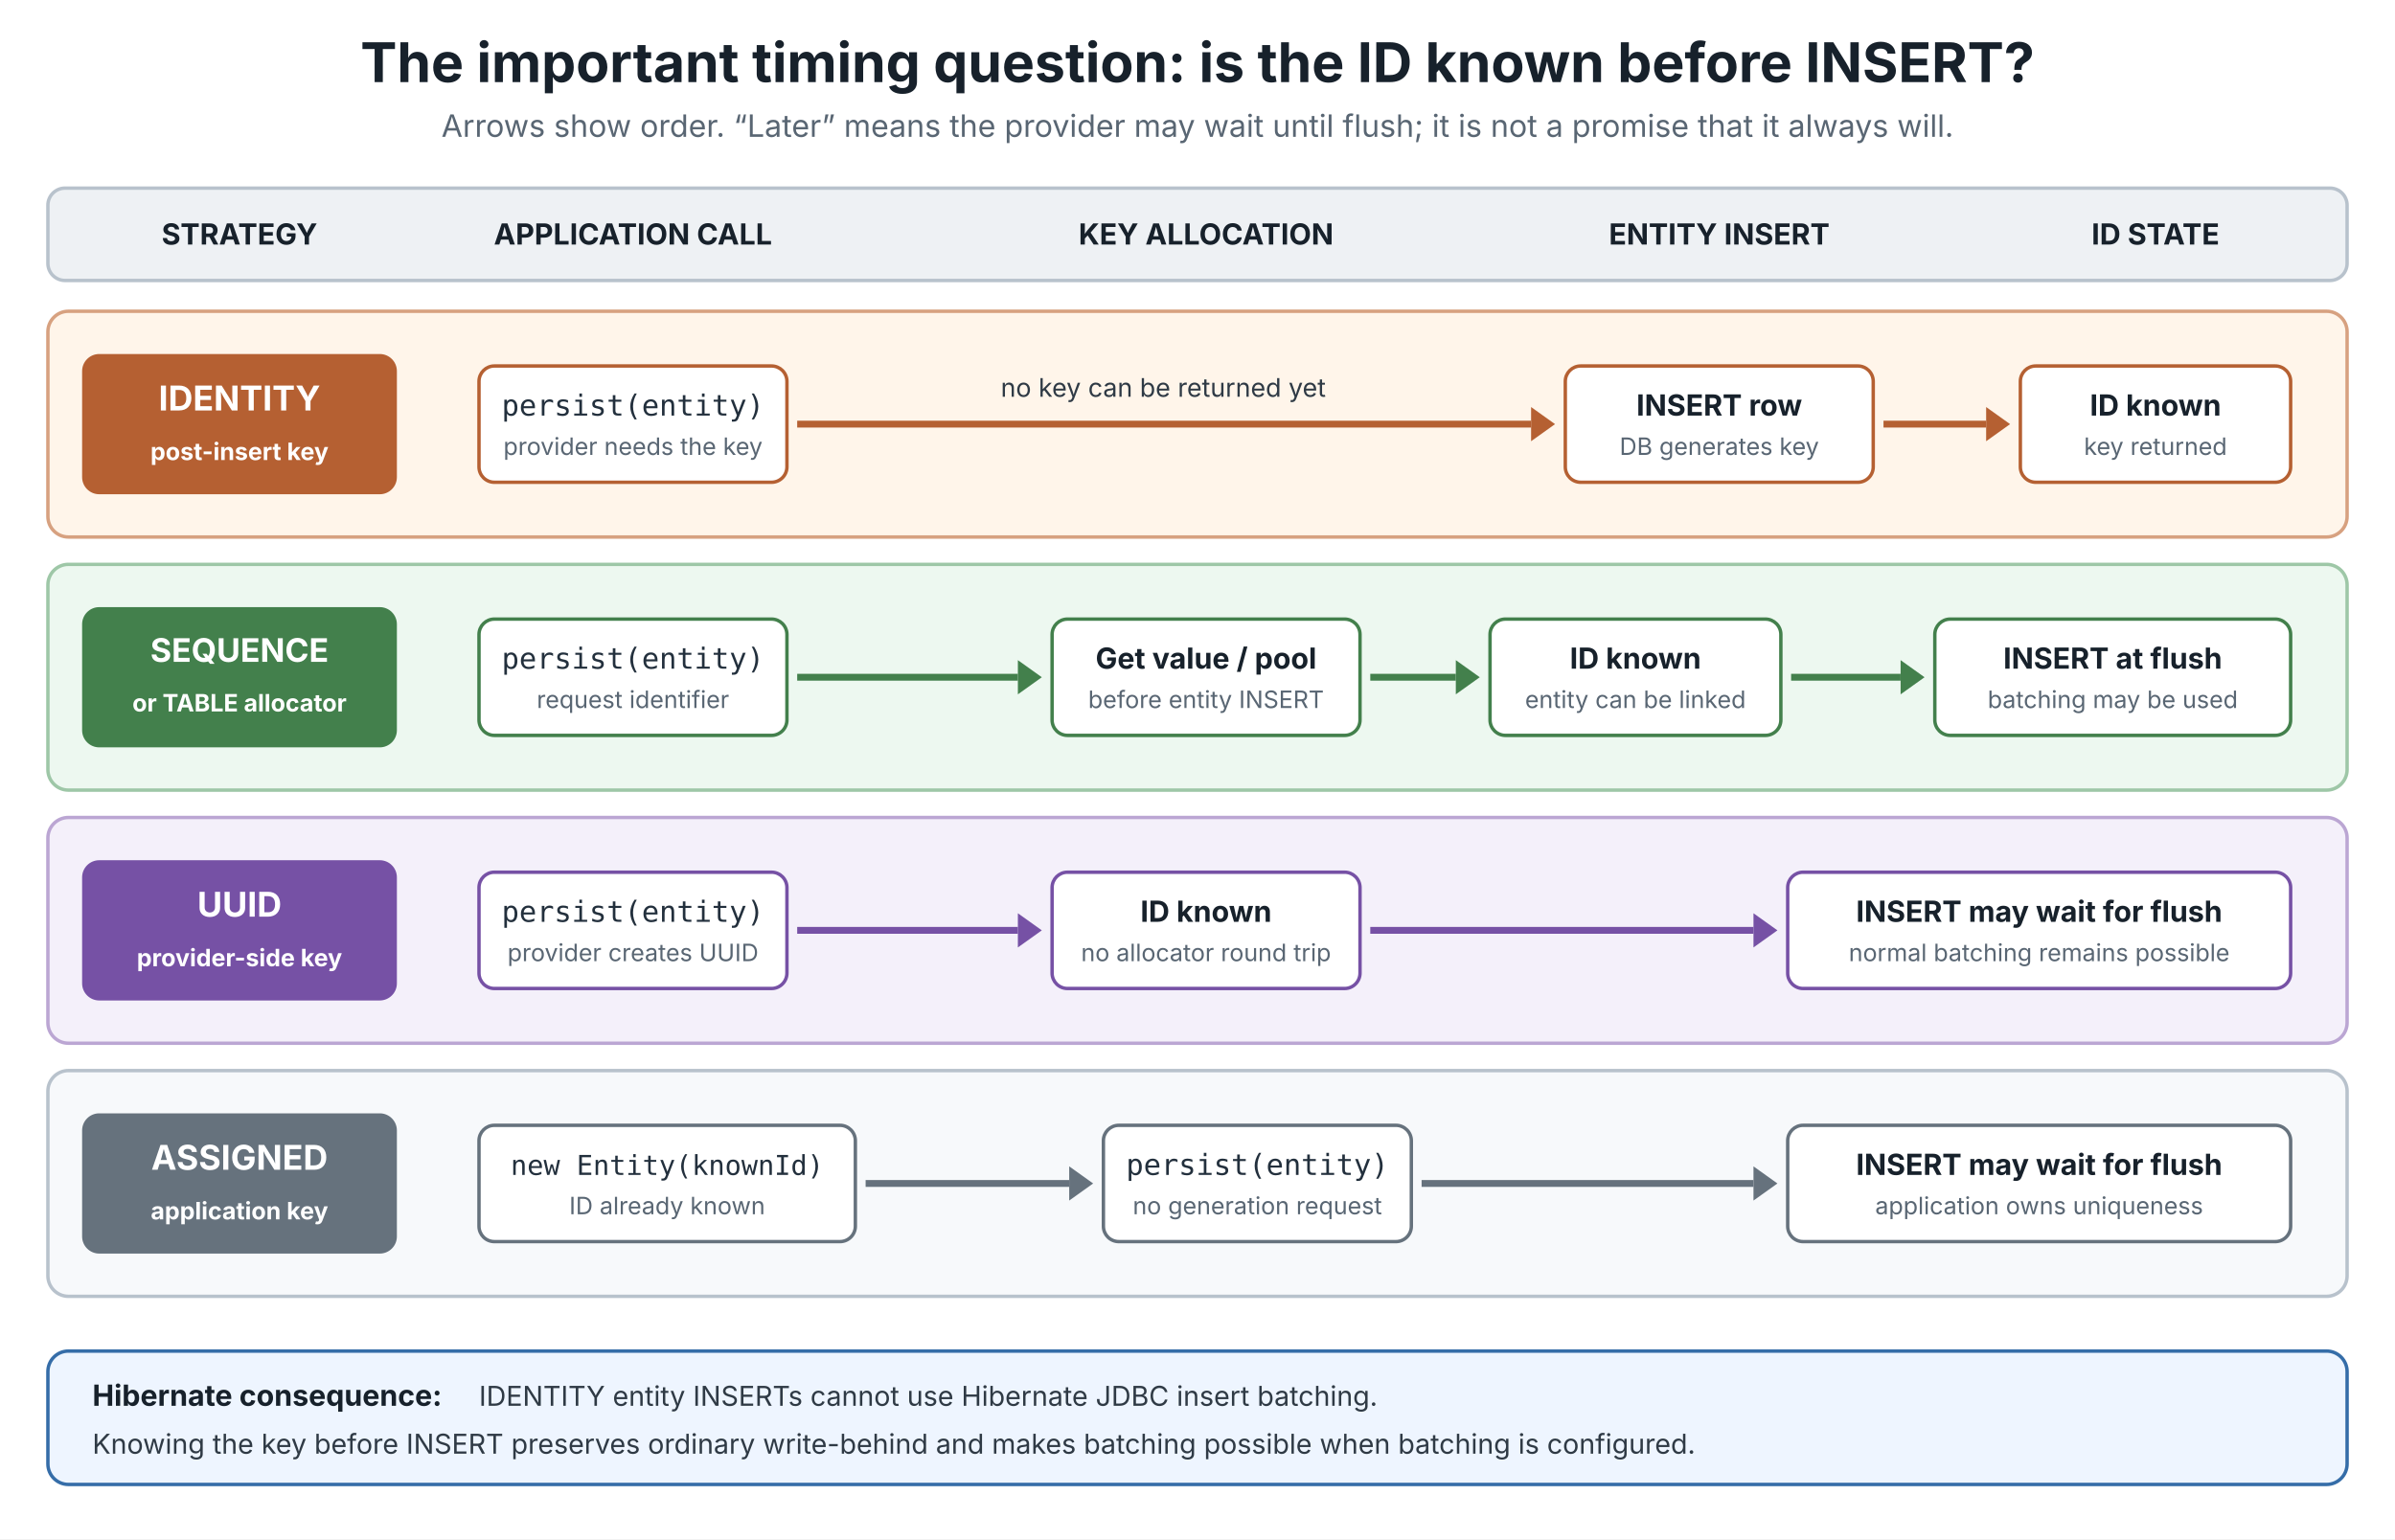
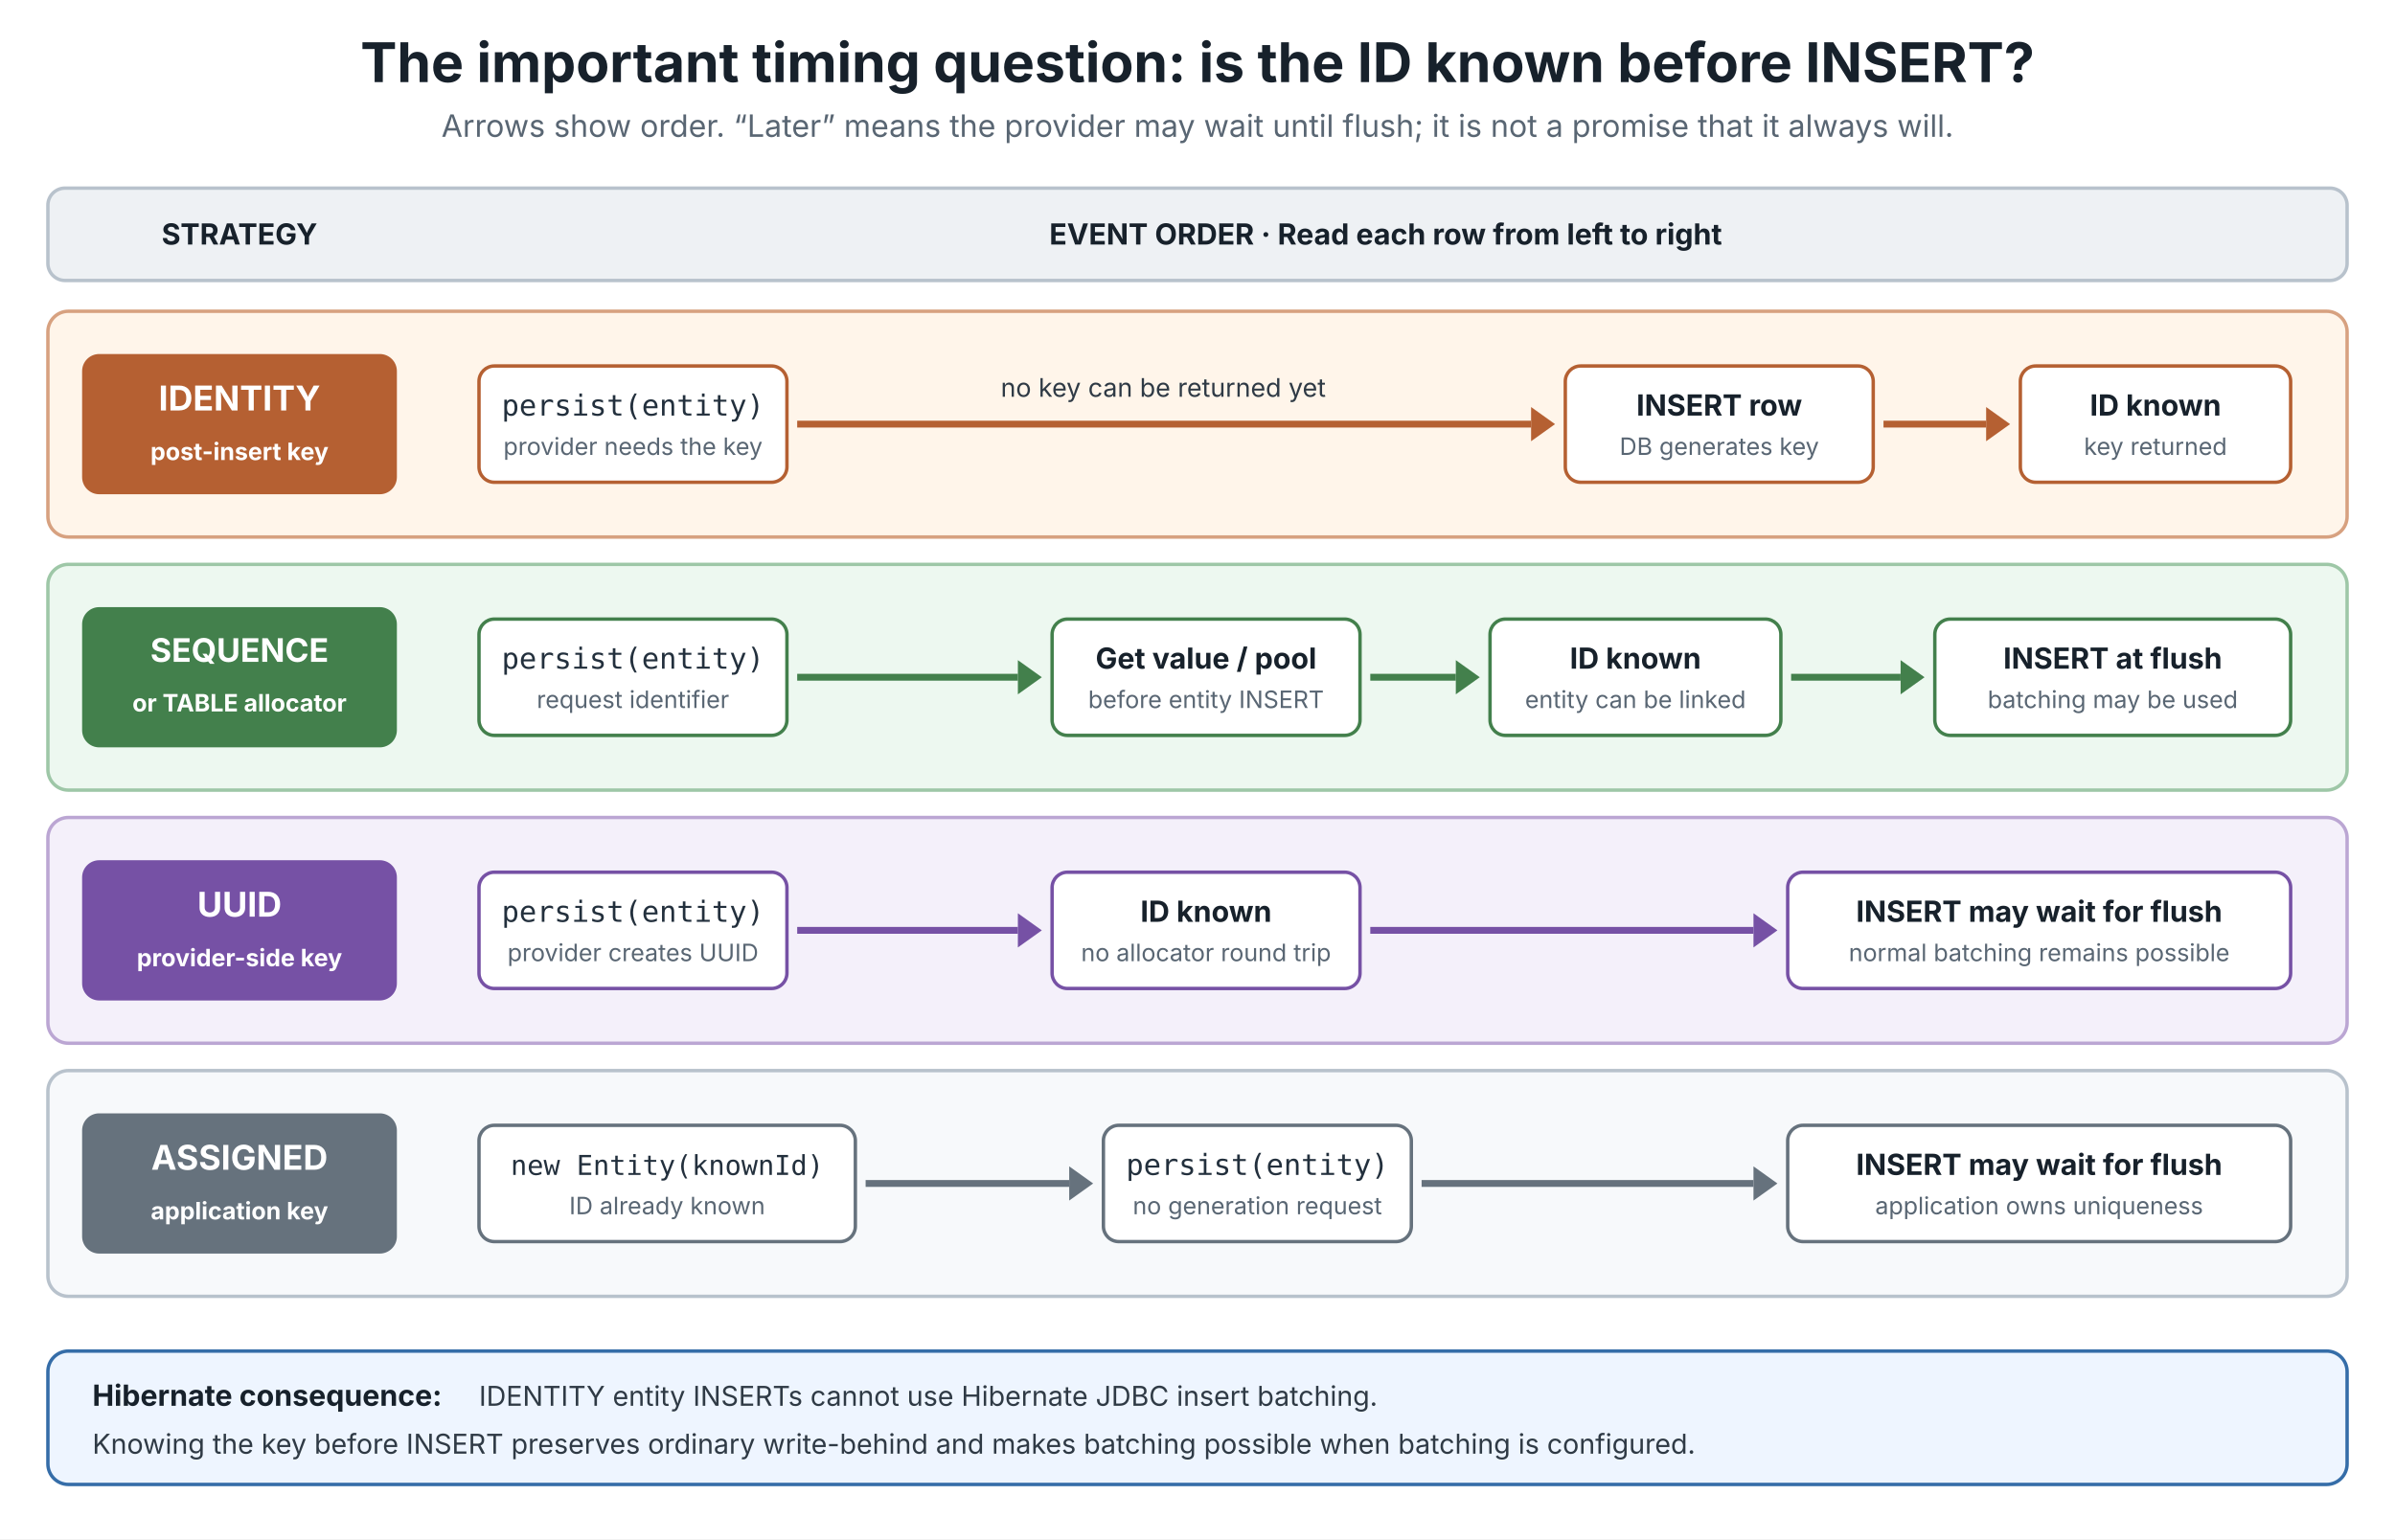
<svg xmlns="http://www.w3.org/2000/svg" width="1400" height="900" viewBox="0 0 1400 900" role="img" aria-labelledby="diagram-title diagram-description">
  <style>
    .heading { font-family: Inter, Arial, sans-serif; font-weight: 700; fill: #17212b; }
    .body { font-family: Inter, Arial, sans-serif; fill: #2f3a45; }
    .muted { font-family: Inter, Arial, sans-serif; fill: #596673; }
    .mono { font-family: "SFMono-Regular", Consolas, monospace; fill: #23303d; }
    .light { font-family: Inter, Arial, sans-serif; font-weight: 700; fill: #ffffff; }
  </style>
  <rect width="1400" height="900" fill="#ffffff" />
  <text x="700" y="48" text-anchor="middle" class="heading" font-size="32">The important timing question: is the ID known before INSERT?</text>
  <text x="700" y="80" text-anchor="middle" class="muted" font-size="18">Arrows show order. “Later” means the provider may wait until flush; it is not a promise that it always will.</text>
  <g id="timeline-header">
    <rect x="28" y="110" width="1344" height="54" rx="10" fill="#eef1f4" stroke="#b8c2cc" stroke-width="2" />
    <text x="140" y="143" text-anchor="middle" class="heading" font-size="17">STRATEGY</text>
-     <text x="370" y="143" text-anchor="middle" class="heading" font-size="17">APPLICATION CALL</text>
-     <text x="705" y="143" text-anchor="middle" class="heading" font-size="17">KEY ALLOCATION</text>
-     <text x="1005" y="143" text-anchor="middle" class="heading" font-size="17">ENTITY INSERT</text>
-     <text x="1260" y="143" text-anchor="middle" class="heading" font-size="17">ID STATE</text>
+     <text x="810" y="143" text-anchor="middle" class="heading" font-size="17">EVENT ORDER · Read each row from left to right</text>
  </g>
  <g id="identity-lane">
    <rect x="28" y="182" width="1344" height="132" rx="12" fill="#fff5ea" stroke="#d7a180" stroke-width="2" />
    <rect x="48" y="207" width="184" height="82" rx="10" fill="#b56032" />
    <text x="140" y="240" text-anchor="middle" class="light" font-size="20">IDENTITY</text>
    <text x="140" y="269" text-anchor="middle" class="light" font-size="14">post-insert key</text>
    <rect x="280" y="214" width="180" height="68" rx="9" fill="#ffffff" stroke="#b56032" stroke-width="2" />
    <text x="370" y="243" text-anchor="middle" class="mono" font-size="17">persist(entity)</text>
    <text x="370" y="266" text-anchor="middle" class="muted" font-size="14">provider needs the key</text>
    <path d="M466 248H895" fill="none" stroke="#b56032" stroke-width="4" />
    <polygon points="895,238 909,248 895,258" fill="#b56032" />
    <text x="680" y="232" text-anchor="middle" class="body" font-size="15">no key can be returned yet</text>
    <rect x="915" y="214" width="180" height="68" rx="9" fill="#ffffff" stroke="#b56032" stroke-width="2" />
    <text x="1005" y="243" text-anchor="middle" class="heading" font-size="17">INSERT row</text>
    <text x="1005" y="266" text-anchor="middle" class="muted" font-size="14">DB generates key</text>
    <path d="M1101 248H1161" fill="none" stroke="#b56032" stroke-width="4" />
    <polygon points="1161,238 1175,248 1161,258" fill="#b56032" />
    <rect x="1181" y="214" width="158" height="68" rx="9" fill="#ffffff" stroke="#b56032" stroke-width="2" />
    <text x="1260" y="243" text-anchor="middle" class="heading" font-size="17">ID known</text>
    <text x="1260" y="266" text-anchor="middle" class="muted" font-size="14">key returned</text>
  </g>
  <g id="allocator-lane">
    <rect x="28" y="330" width="1344" height="132" rx="12" fill="#edf8f0" stroke="#9ec7a7" stroke-width="2" />
    <rect x="48" y="355" width="184" height="82" rx="10" fill="#43804c" />
    <text x="140" y="387" text-anchor="middle" class="light" font-size="19">SEQUENCE</text>
    <text x="140" y="416" text-anchor="middle" class="light" font-size="14">or TABLE allocator</text>
    <rect x="280" y="362" width="180" height="68" rx="9" fill="#ffffff" stroke="#43804c" stroke-width="2" />
    <text x="370" y="391" text-anchor="middle" class="mono" font-size="17">persist(entity)</text>
    <text x="370" y="414" text-anchor="middle" class="muted" font-size="14">request identifier</text>
    <path d="M466 396H595" fill="none" stroke="#43804c" stroke-width="4" />
    <polygon points="595,386 609,396 595,406" fill="#43804c" />
    <rect x="615" y="362" width="180" height="68" rx="9" fill="#ffffff" stroke="#43804c" stroke-width="2" />
    <text x="705" y="391" text-anchor="middle" class="heading" font-size="17">Get value / pool</text>
    <text x="705" y="414" text-anchor="middle" class="muted" font-size="14">before entity INSERT</text>
    <path d="M801 396H851" fill="none" stroke="#43804c" stroke-width="4" />
    <polygon points="851,386 865,396 851,406" fill="#43804c" />
    <rect x="871" y="362" width="170" height="68" rx="9" fill="#ffffff" stroke="#43804c" stroke-width="2" />
    <text x="956" y="391" text-anchor="middle" class="heading" font-size="17">ID known</text>
    <text x="956" y="414" text-anchor="middle" class="muted" font-size="14">entity can be linked</text>
    <path d="M1047 396H1111" fill="none" stroke="#43804c" stroke-width="4" />
    <polygon points="1111,386 1125,396 1111,406" fill="#43804c" />
    <rect x="1131" y="362" width="208" height="68" rx="9" fill="#ffffff" stroke="#43804c" stroke-width="2" />
    <text x="1235" y="391" text-anchor="middle" class="heading" font-size="17">INSERT at flush</text>
    <text x="1235" y="414" text-anchor="middle" class="muted" font-size="14">batching may be used</text>
  </g>
  <g id="uuid-lane">
    <rect x="28" y="478" width="1344" height="132" rx="12" fill="#f4f0fa" stroke="#bba6d3" stroke-width="2" />
    <rect x="48" y="503" width="184" height="82" rx="10" fill="#7651a5" />
    <text x="140" y="536" text-anchor="middle" class="light" font-size="20">UUID</text>
    <text x="140" y="565" text-anchor="middle" class="light" font-size="14">provider-side key</text>
    <rect x="280" y="510" width="180" height="68" rx="9" fill="#ffffff" stroke="#7651a5" stroke-width="2" />
    <text x="370" y="539" text-anchor="middle" class="mono" font-size="17">persist(entity)</text>
    <text x="370" y="562" text-anchor="middle" class="muted" font-size="14">provider creates UUID</text>
    <path d="M466 544H595" fill="none" stroke="#7651a5" stroke-width="4" />
    <polygon points="595,534 609,544 595,554" fill="#7651a5" />
    <rect x="615" y="510" width="180" height="68" rx="9" fill="#ffffff" stroke="#7651a5" stroke-width="2" />
    <text x="705" y="539" text-anchor="middle" class="heading" font-size="17">ID known</text>
    <text x="705" y="562" text-anchor="middle" class="muted" font-size="14">no allocator round trip</text>
    <path d="M801 544H1025" fill="none" stroke="#7651a5" stroke-width="4" />
    <polygon points="1025,534 1039,544 1025,554" fill="#7651a5" />
    <rect x="1045" y="510" width="294" height="68" rx="9" fill="#ffffff" stroke="#7651a5" stroke-width="2" />
    <text x="1192" y="539" text-anchor="middle" class="heading" font-size="17">INSERT may wait for flush</text>
    <text x="1192" y="562" text-anchor="middle" class="muted" font-size="14">normal batching remains possible</text>
  </g>
  <g id="assigned-lane">
    <rect x="28" y="626" width="1344" height="132" rx="12" fill="#f7f9fb" stroke="#b8c2cc" stroke-width="2" />
    <rect x="48" y="651" width="184" height="82" rx="10" fill="#66727d" />
    <text x="140" y="684" text-anchor="middle" class="light" font-size="20">ASSIGNED</text>
    <text x="140" y="713" text-anchor="middle" class="light" font-size="14">application key</text>
    <rect x="280" y="658" width="220" height="68" rx="9" fill="#ffffff" stroke="#66727d" stroke-width="2" />
    <text x="390" y="687" text-anchor="middle" class="mono" font-size="16">new Entity(knownId)</text>
    <text x="390" y="710" text-anchor="middle" class="muted" font-size="14">ID already known</text>
    <path d="M506 692H625" fill="none" stroke="#66727d" stroke-width="4" />
    <polygon points="625,682 639,692 625,702" fill="#66727d" />
    <rect x="645" y="658" width="180" height="68" rx="9" fill="#ffffff" stroke="#66727d" stroke-width="2" />
    <text x="735" y="687" text-anchor="middle" class="mono" font-size="17">persist(entity)</text>
    <text x="735" y="710" text-anchor="middle" class="muted" font-size="14">no generation request</text>
    <path d="M831 692H1025" fill="none" stroke="#66727d" stroke-width="4" />
    <polygon points="1025,682 1039,692 1025,702" fill="#66727d" />
    <rect x="1045" y="658" width="294" height="68" rx="9" fill="#ffffff" stroke="#66727d" stroke-width="2" />
    <text x="1192" y="687" text-anchor="middle" class="heading" font-size="17">INSERT may wait for flush</text>
    <text x="1192" y="710" text-anchor="middle" class="muted" font-size="14">application owns uniqueness</text>
  </g>
  <g id="hibernate-note">
    <rect x="28" y="790" width="1344" height="78" rx="12" fill="#eef5ff" stroke="#356da8" stroke-width="2" />
    <text x="54" y="822" class="heading" font-size="17">Hibernate consequence:</text>
    <text x="280" y="822" class="body" font-size="16">IDENTITY entity INSERTs cannot use Hibernate JDBC insert batching.</text>
    <text x="54" y="850" class="body" font-size="16">Knowing the key before INSERT preserves ordinary write-behind and makes batching possible when batching is configured.</text>
  </g>
</svg>
